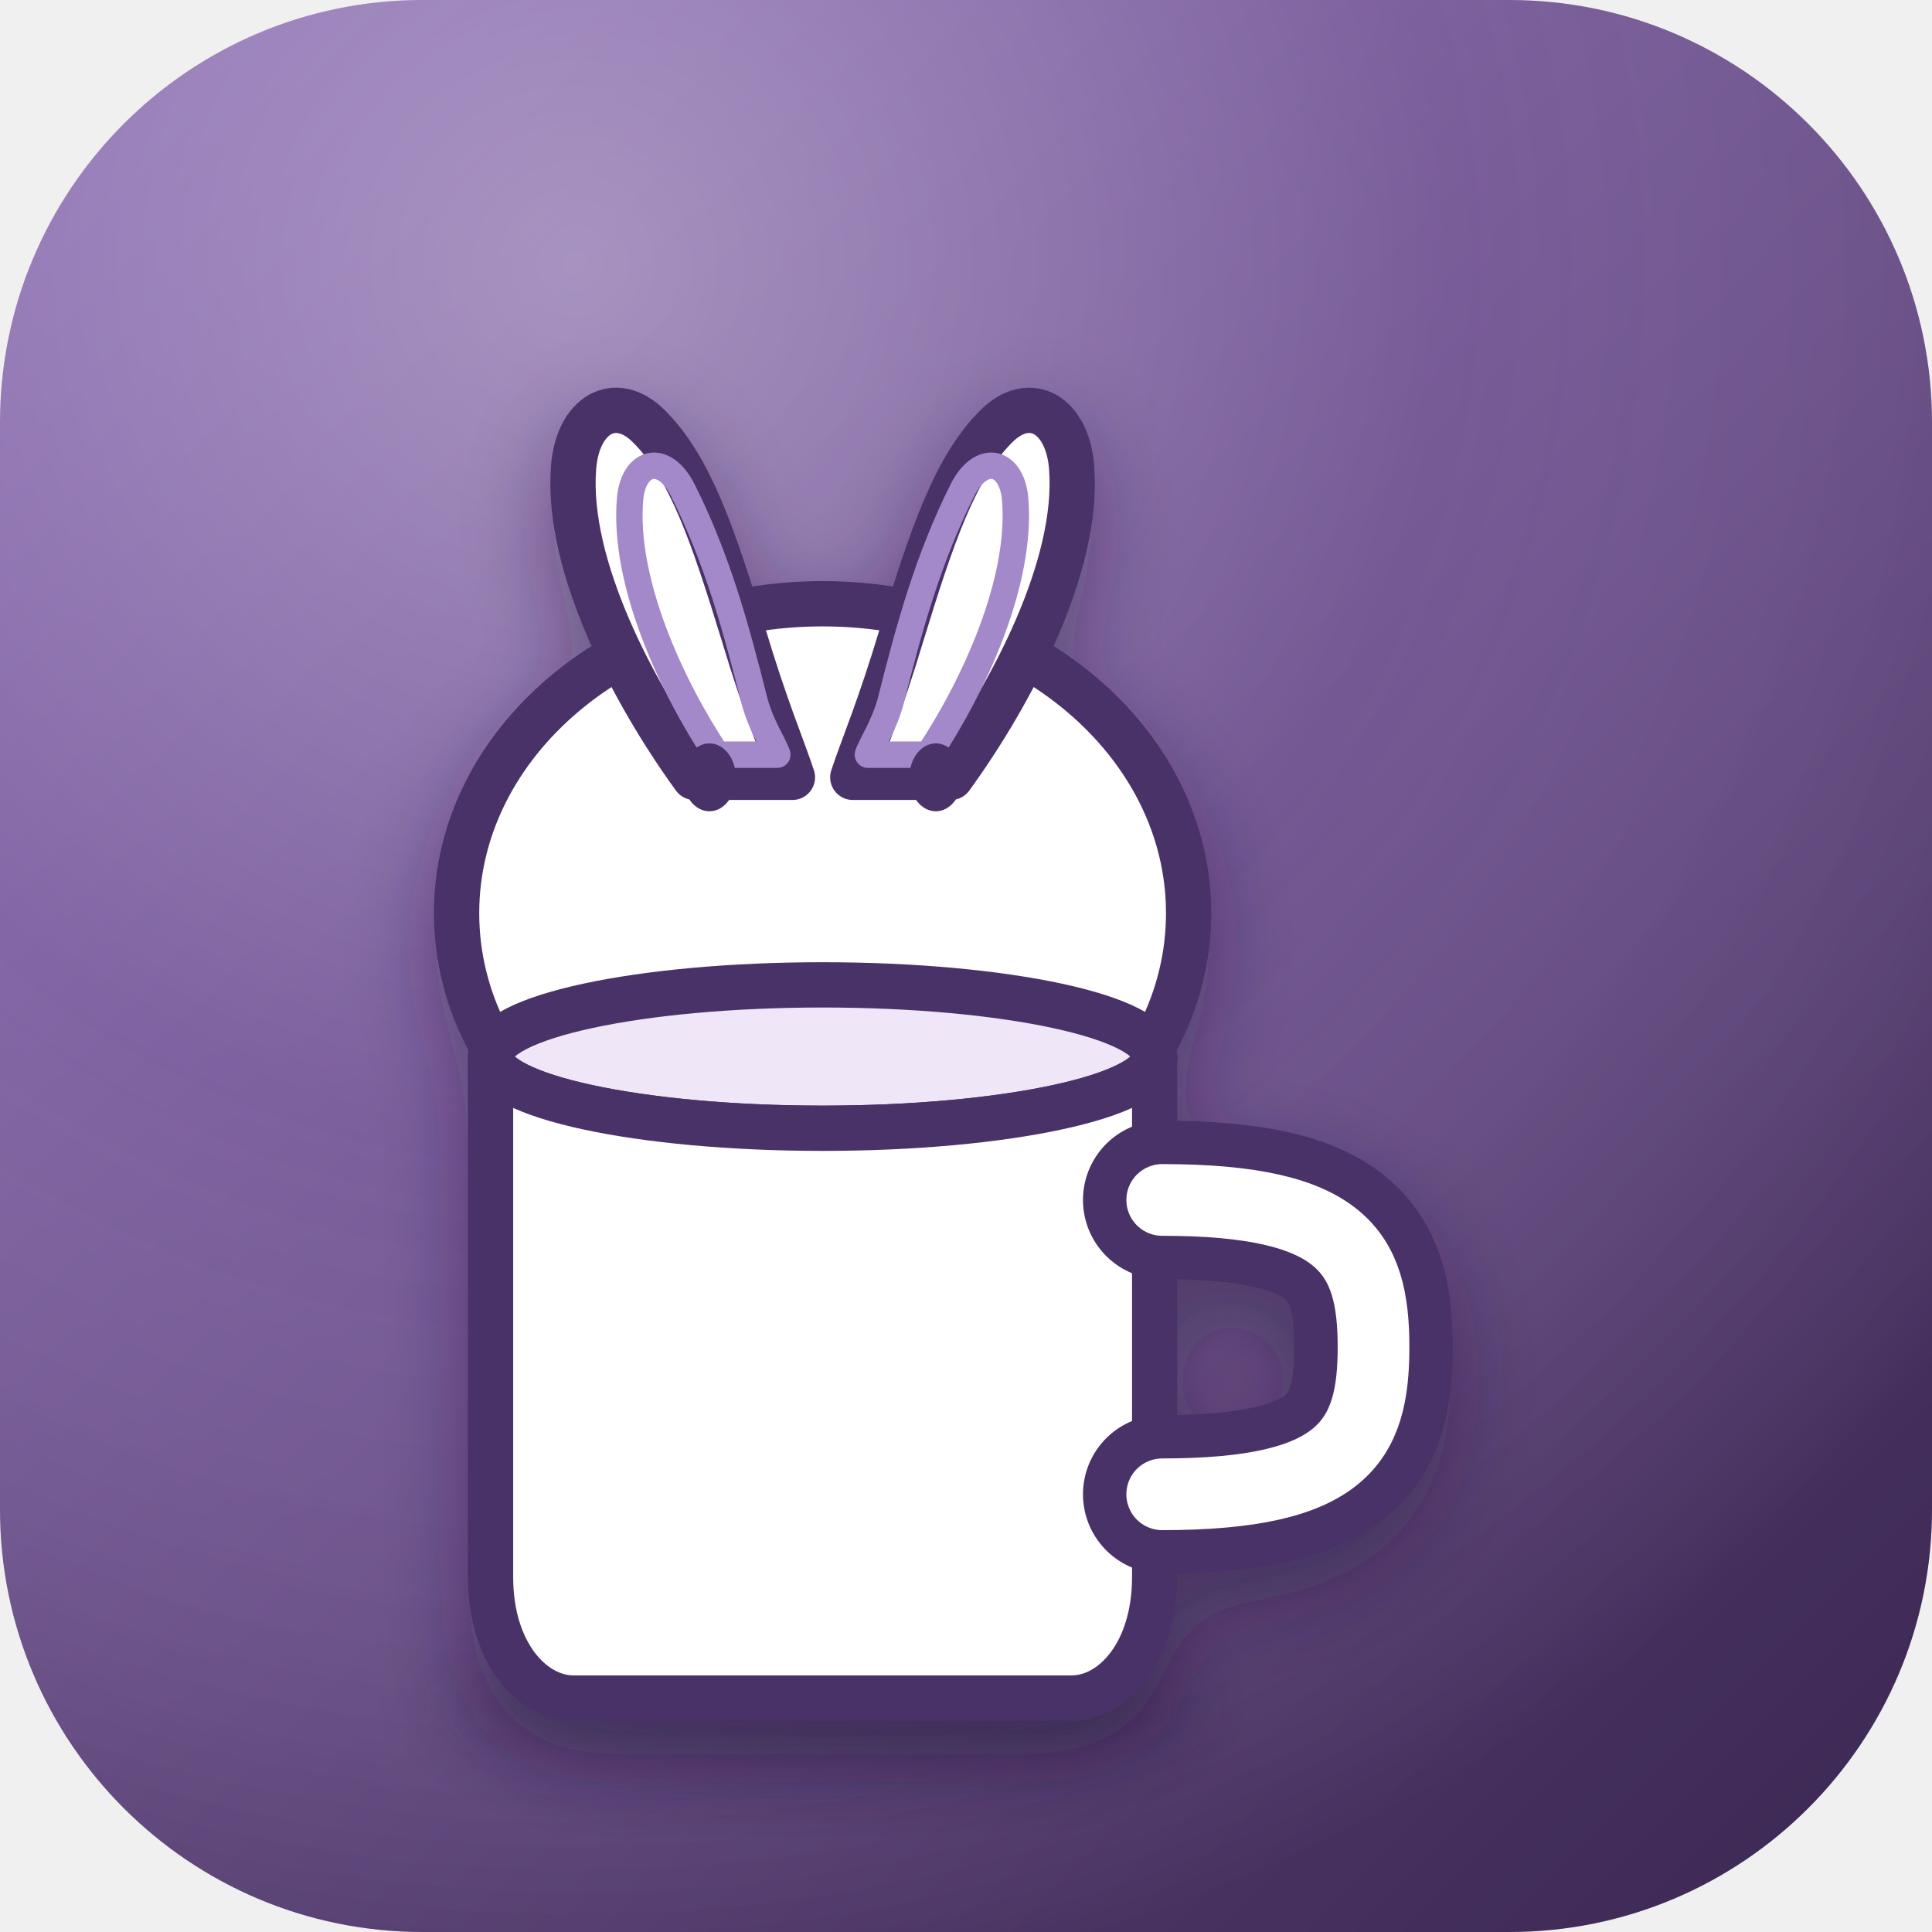
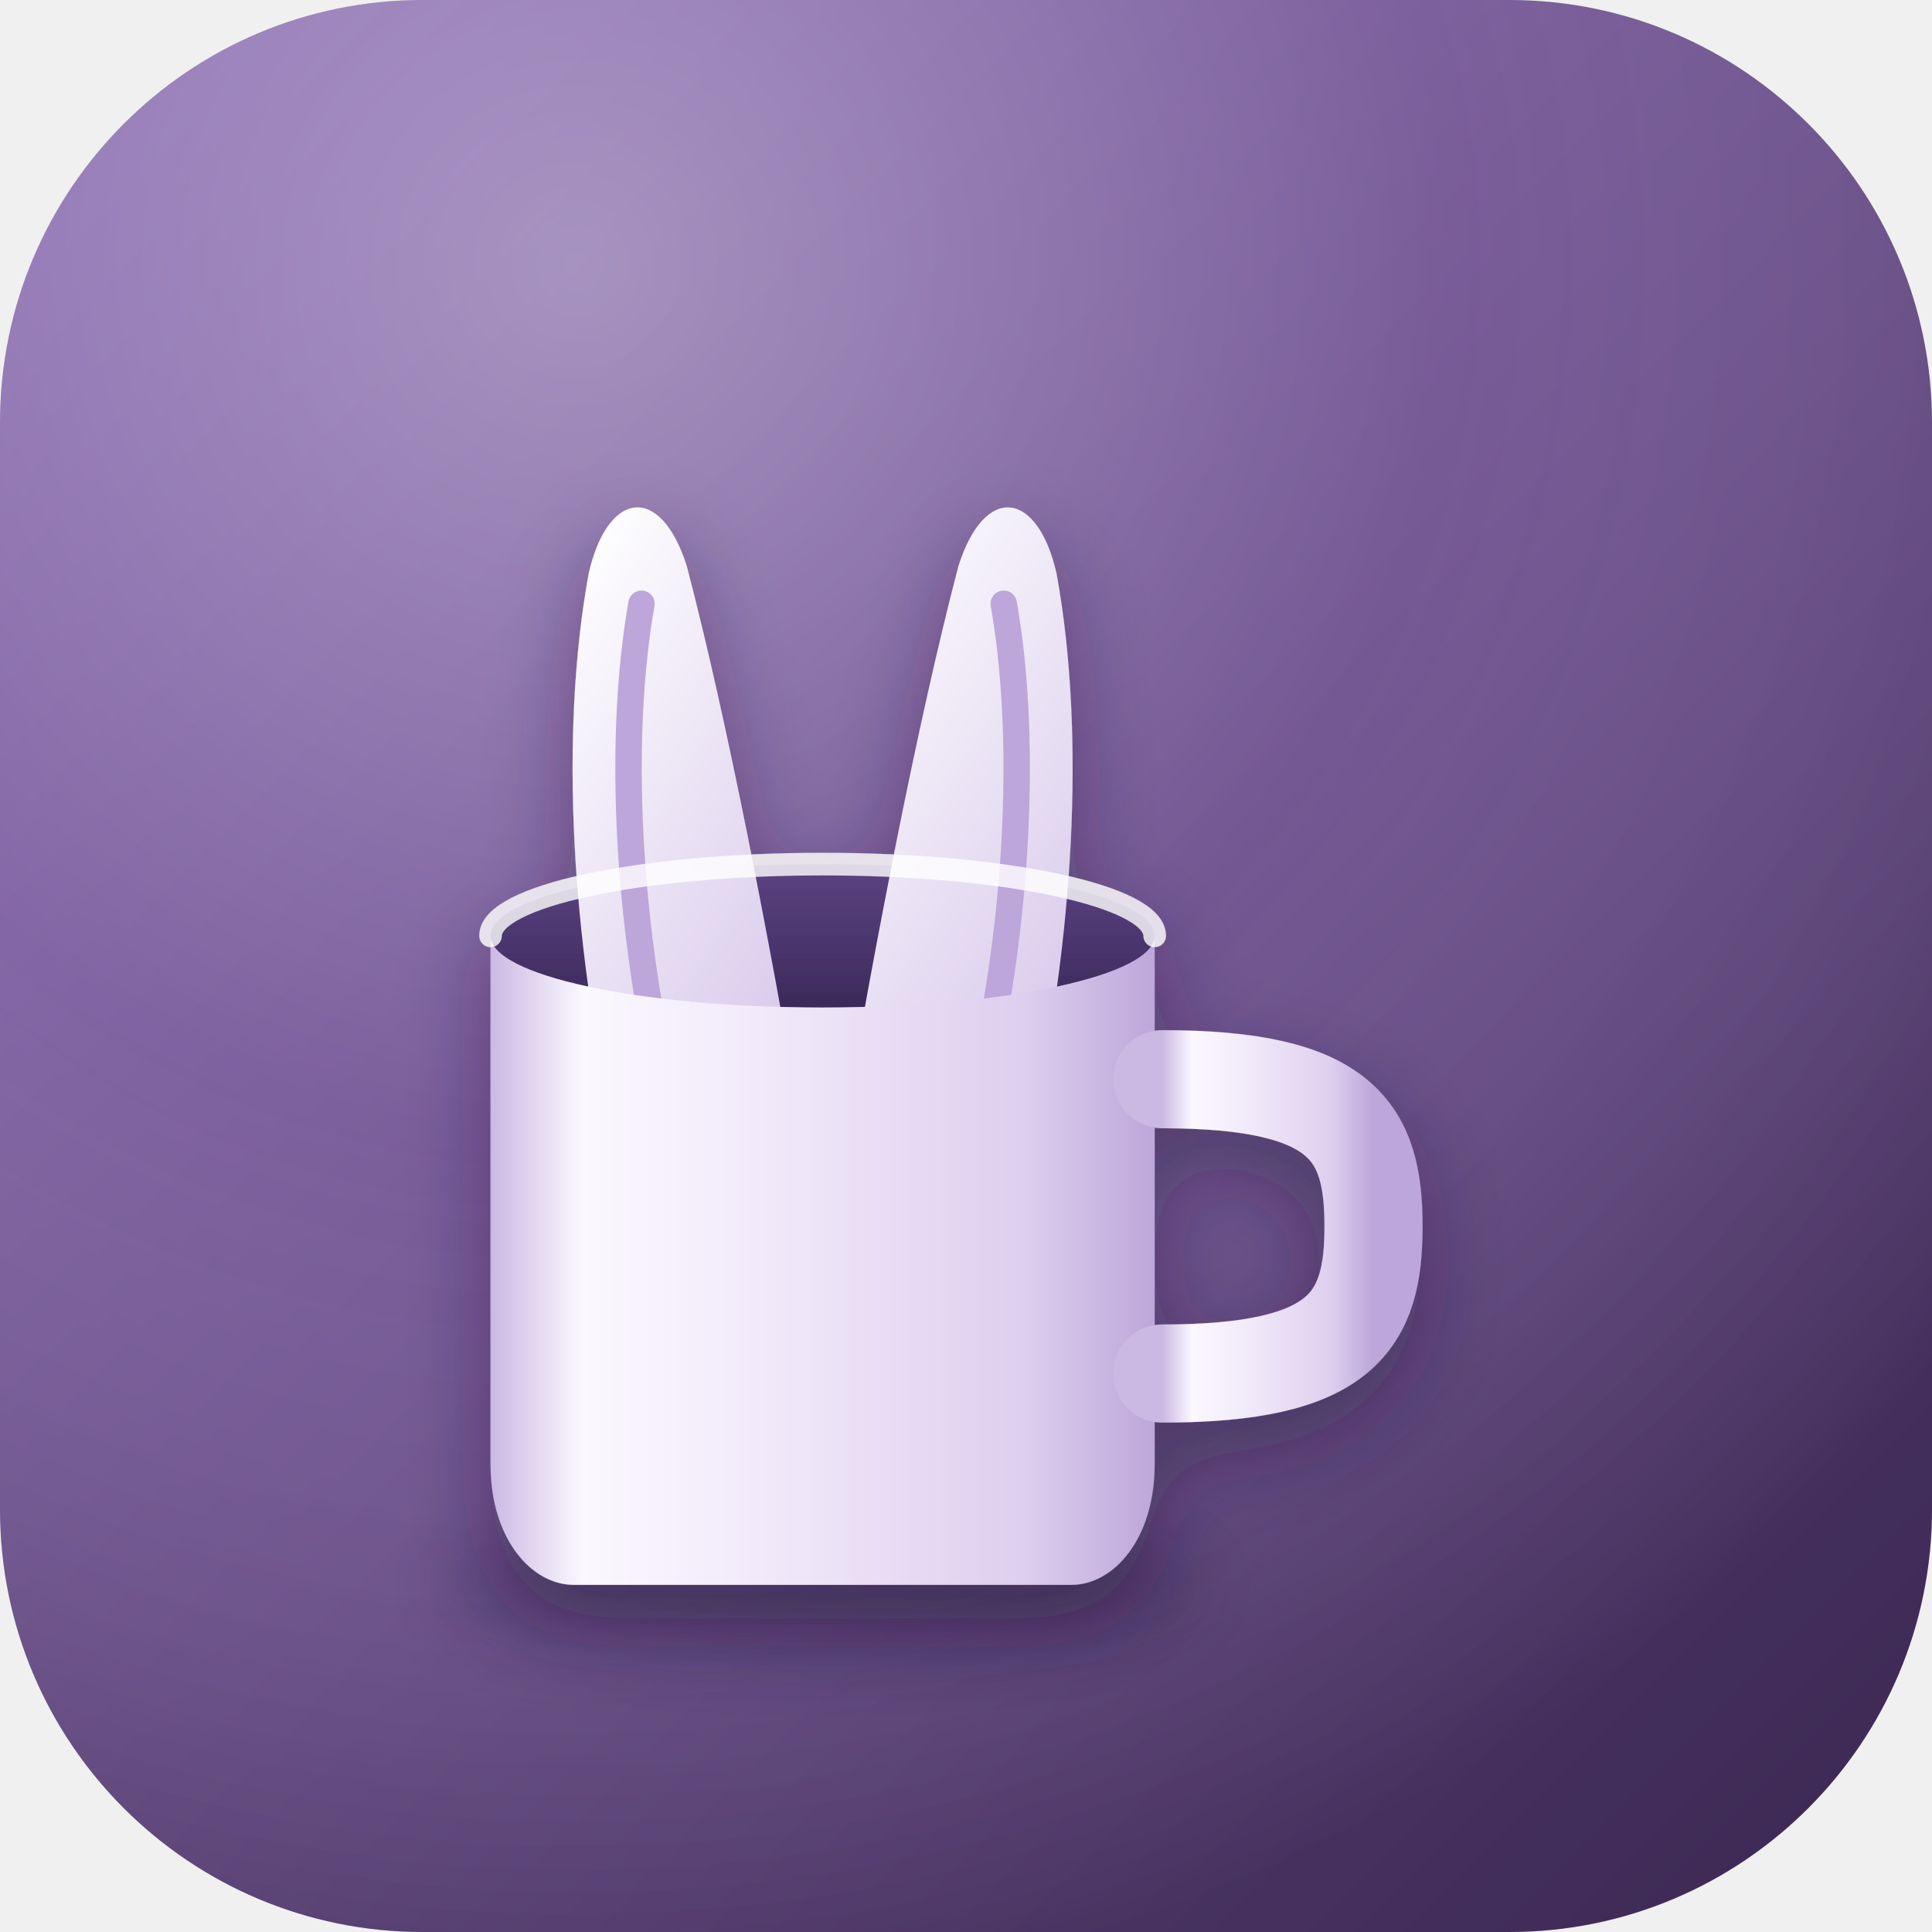
<svg xmlns="http://www.w3.org/2000/svg" viewBox="0 0 512 512" width="512" height="512">
  <defs>
    <linearGradient id="tile" x1="0" y1="0" x2="1" y2="1">
      <stop offset="0" stop-color="#8a6bb2" />
      <stop offset="0.55" stop-color="#6b4e8c" />
      <stop offset="1" stop-color="#4a3167" />
    </linearGradient>
    <radialGradient id="glow" cx="0.3" cy="0.14" r="0.9">
      <stop offset="0" stop-color="#ffffff" stop-opacity="0.32" />
      <stop offset="0.5" stop-color="#ffffff" stop-opacity="0.05" />
      <stop offset="1" stop-color="#000000" stop-opacity="0.20" />
    </radialGradient>
    <linearGradient id="mug" x1="0" y1="0" x2="1" y2="0">
      <stop offset="0" stop-color="#cbb8e3" />
      <stop offset="0.14" stop-color="#fbf8ff" />
      <stop offset="0.42" stop-color="#f1e9fa" />
      <stop offset="0.8" stop-color="#ddcfee" />
      <stop offset="1" stop-color="#bda6da" />
    </linearGradient>
    <linearGradient id="head" x1="0.1" y1="0" x2="0.7" y2="1">
      <stop offset="0" stop-color="#ffffff" />
      <stop offset="1" stop-color="#d9cbec" />
    </linearGradient>
    <linearGradient id="inner" x1="0" y1="0" x2="0" y2="1">
      <stop offset="0" stop-color="#c3aede" />
      <stop offset="1" stop-color="#9f83c6" />
    </linearGradient>
    <linearGradient id="interior" x1="0" y1="0" x2="0" y2="1">
      <stop offset="0" stop-color="#5c4383" />
      <stop offset="1" stop-color="#3c2a5b" />
    </linearGradient>
    <filter id="shadow" x="-40%" y="-40%" width="180%" height="180%">
      <feDropShadow dx="0" dy="9" stdDeviation="11" flood-color="#25143d" flood-opacity="0.42" />
    </filter>
    <filter id="soft" x="-60%" y="-60%" width="220%" height="220%">
      <feGaussianBlur stdDeviation="9" />
    </filter>
    <linearGradient id="cream" x1="0" y1="0" x2="1" y2="1">
      <stop offset="0" stop-color="#fdf9f2" />
      <stop offset="1" stop-color="#ece0cf" />
    </linearGradient>
+     <linearGradient id="creamSoft" x1="0" y1="0" x2="1" y2="1">
+       <stop offset="0" stop-color="#fdf9f2" />
+       <stop offset="1" stop-color="#e3d4bd" />
+     </linearGradient>
  </defs>
  <rect width="512" height="512" rx="112" fill="url(#tile)" />
  <rect width="512" height="512" rx="112" fill="url(#glow)" />
  <g transform="translate(-38 0)">
-     <ellipse cx="256" cy="452" rx="100" ry="18" fill="#2a1a42" opacity="0.30" filter="url(#soft)" />
+     <ellipse cx="256" cy="420" rx="100" ry="18" fill="#2a1a42" opacity="0.30" filter="url(#soft)" />
    <g filter="url(#shadow)">
-       <ellipse cx="256" cy="242" rx="97" ry="82" fill="#ffffff" stroke="#4a3167" stroke-width="12" />
-       <path d="M222,206 C 206,184 188,150 190,124 C 191,110 201,104 210,113 C 221,124 227,142 235,168 C 241,188 245,197 248,206 Z" fill="#ffffff" stroke="#4a3167" stroke-width="12" stroke-linejoin="round" />
-       <path d="M290,206 C 306,184 324,150 322,124 C 321,110 311,104 302,113 C 291,124 285,142 277,168 C 271,188 267,197 264,206 Z" fill="#ffffff" stroke="#4a3167" stroke-width="12" stroke-linejoin="round" />
-       <path d="M228,200 C 216,182 203,154 205,132 C 206,122 214,120 219,130 C 228,148 233,166 238,186 C 240,193 243,197 244,200 Z" fill="none" stroke="#a489ca" stroke-width="7" stroke-linejoin="round" />
-       <path d="M284,200 C 296,182 309,154 307,132 C 306,122 298,120 293,130 C 284,148 279,166 274,186 C 272,193 269,197 268,200 Z" fill="none" stroke="#a489ca" stroke-width="7" stroke-linejoin="round" />
-       <ellipse cx="226" cy="206" rx="7" ry="9" fill="#4a3167" />
-       <ellipse cx="286" cy="206" rx="7" ry="9" fill="#4a3167" />
-       <ellipse cx="256" cy="280" rx="88" ry="19" fill="#efe6f8" stroke="#4a3167" stroke-width="12" />
-       <path d="M168,280 A88,19 0 0 0 344,280 L344,418 C344,438 333,450 322,450 L190,450 C179,450 168,438 168,418 Z" fill="#ffffff" stroke="#4a3167" stroke-width="12" stroke-linejoin="round" />
-       <path d="M346,318 C 394,318 402,332 402,357 C 402,382 394,396 346,396" fill="none" stroke="#4a3167" stroke-width="42" stroke-linecap="round" />
-       <path d="M346,318 C 394,318 402,332 402,357 C 402,382 394,396 346,396" fill="none" stroke="#ffffff" stroke-width="19" stroke-linecap="round" />
+       <ellipse cx="256" cy="248" rx="88" ry="19" fill="url(#interior)" />
+       <path d="M200,296 C 190,250 186,196 194,152 C 199,130 213,128 220,150 C 231,192 242,250 250,296 Z" fill="url(#head)" />
+       <path d="M312,296 C 322,250 326,196 318,152 C 313,130 299,128 292,150 C 281,192 270,250 262,296 Z" fill="url(#head)" />
+       <path d="M213,282 C 204,240 202,194 208,160" fill="none" stroke="#bda6da" stroke-width="7" stroke-linecap="round" />
+       <path d="M299,282 C 308,240 310,194 304,160" fill="none" stroke="#bda6da" stroke-width="7" stroke-linecap="round" />
+       <path d="M168,248 A88,19 0 0 0 344,248 L344,388 C344,408 333,420 322,420 L190,420 C179,420 168,408 168,388 Z" fill="url(#mug)" />
+       <path d="M168,248 A88,19 0 0 1 344,248" fill="none" stroke="#ffffff" stroke-opacity="0.8" stroke-width="6" stroke-linecap="round" />
+       <path d="M346,286 C 394,286 402,300 402,325 C 402,350 394,364 346,364" fill="none" stroke="url(#mug)" stroke-width="26" stroke-linecap="round" />
    </g>
  </g>
</svg>
